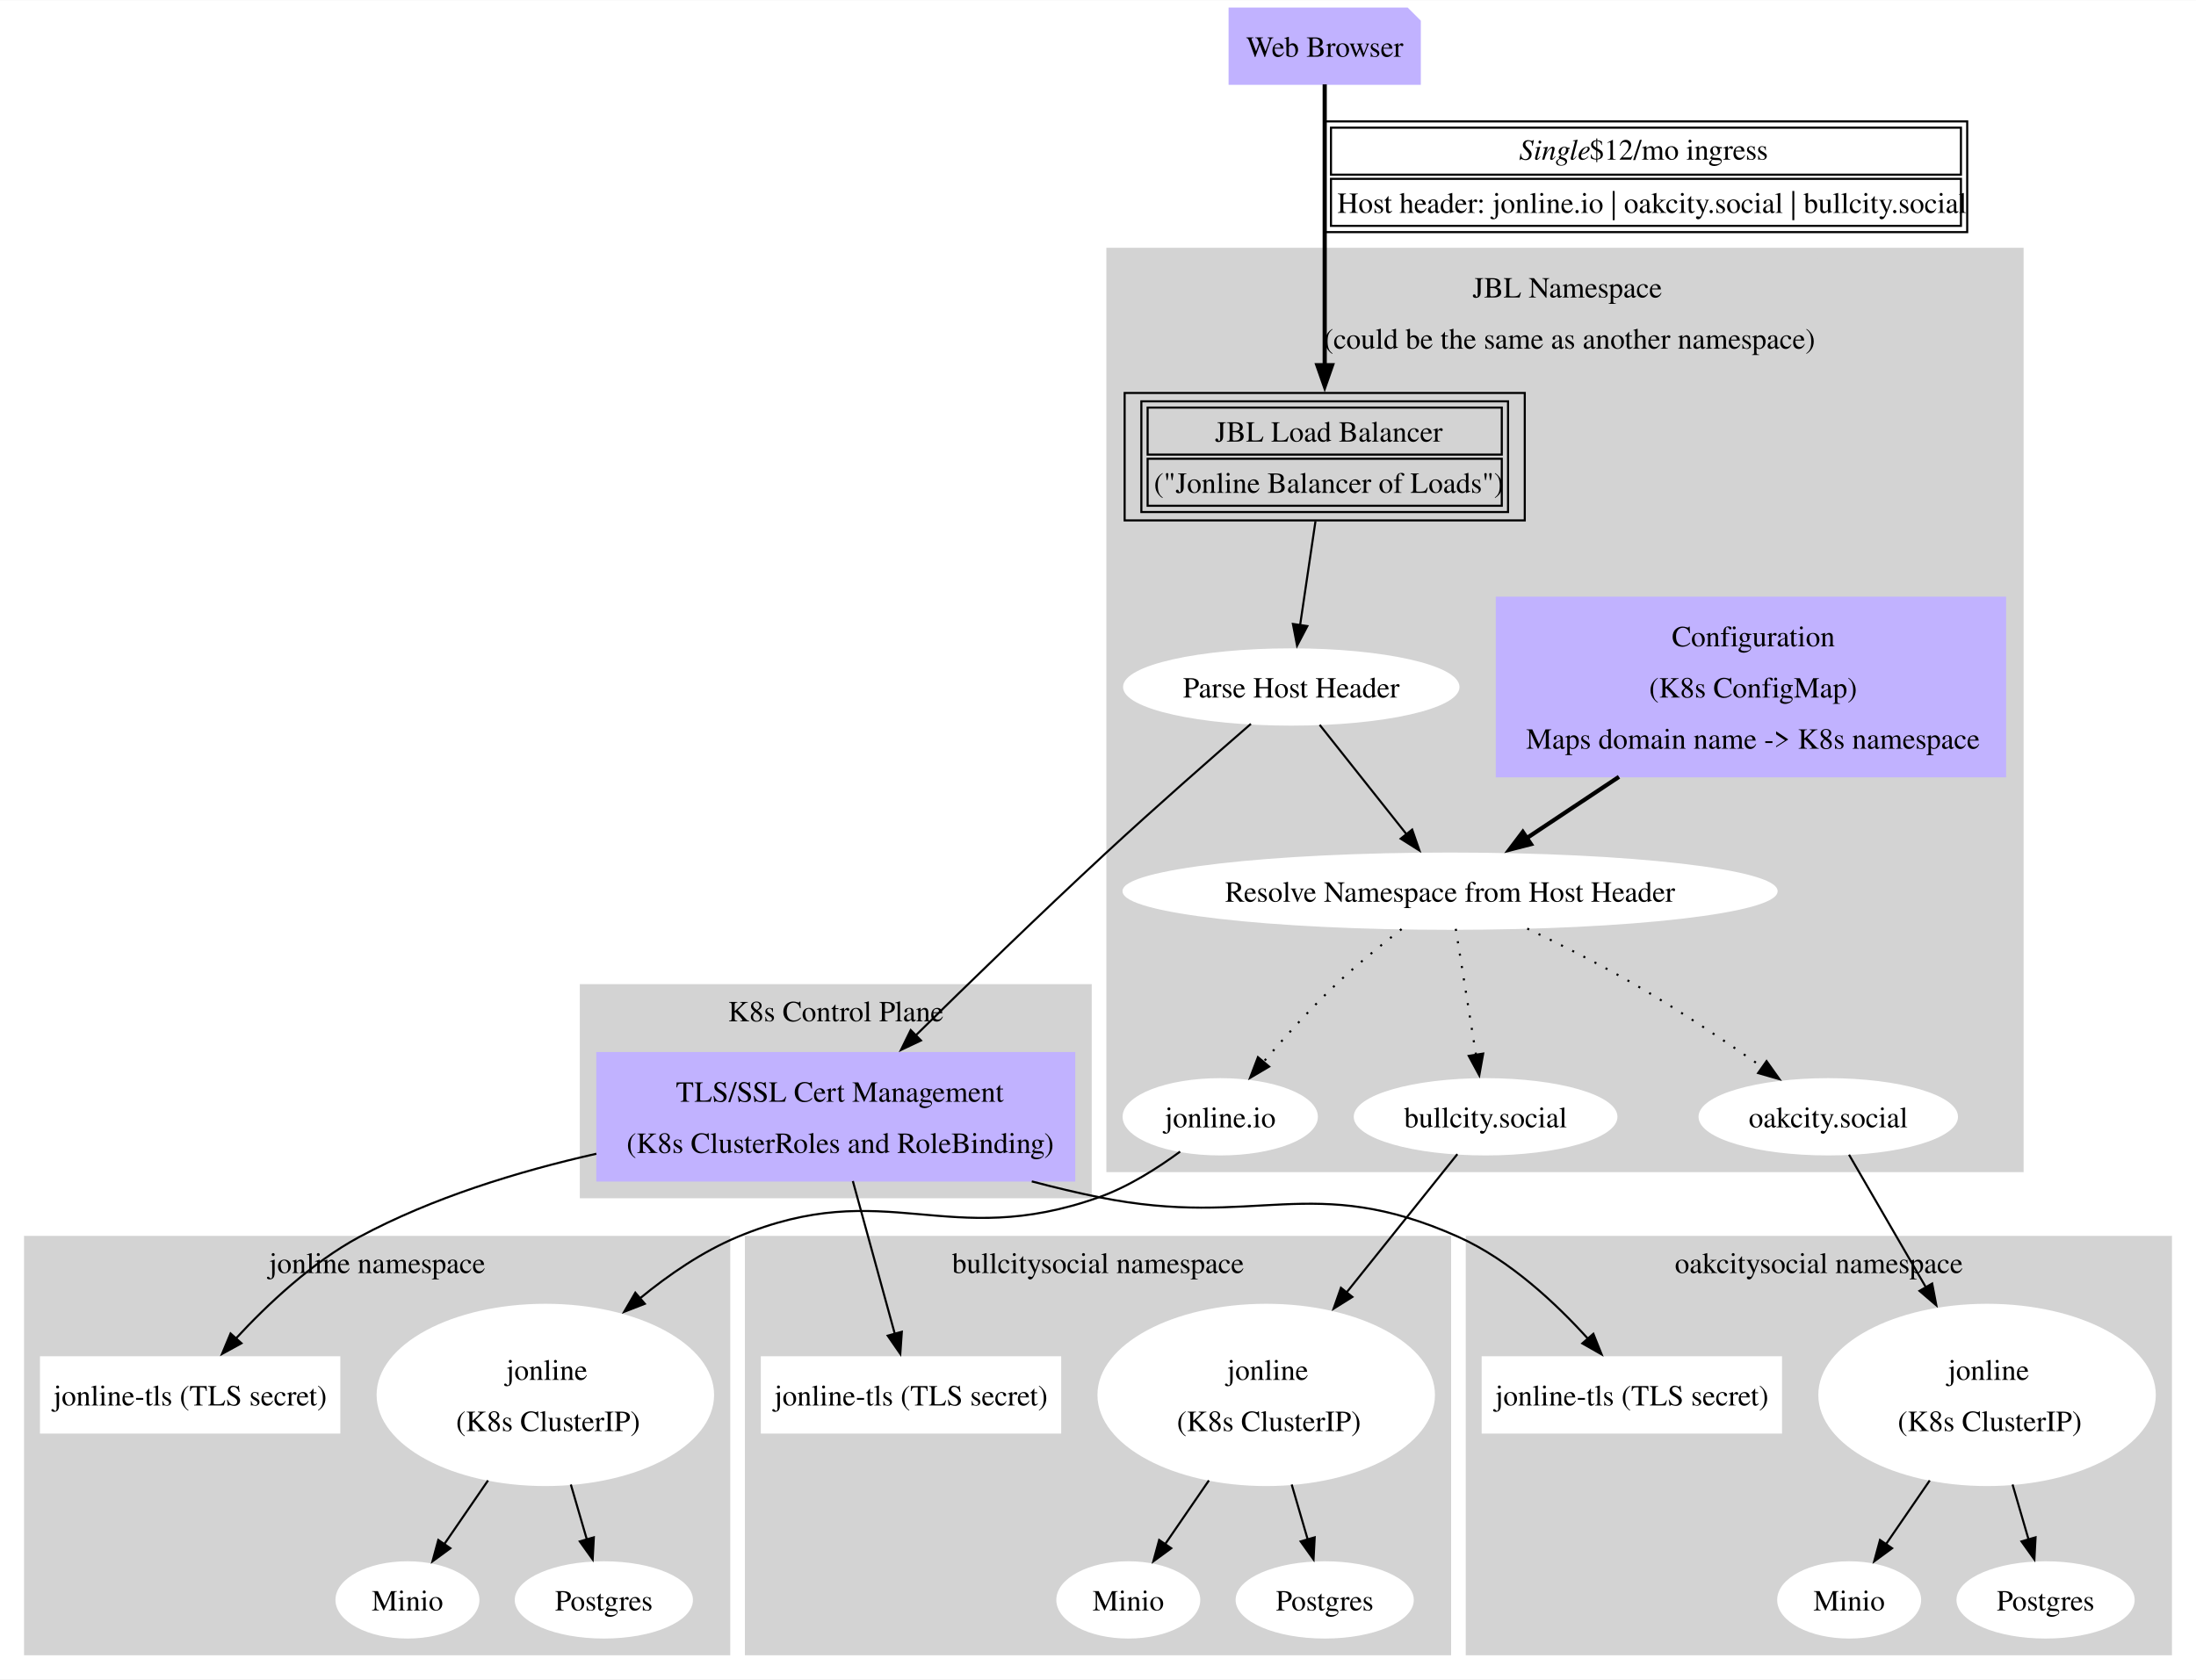
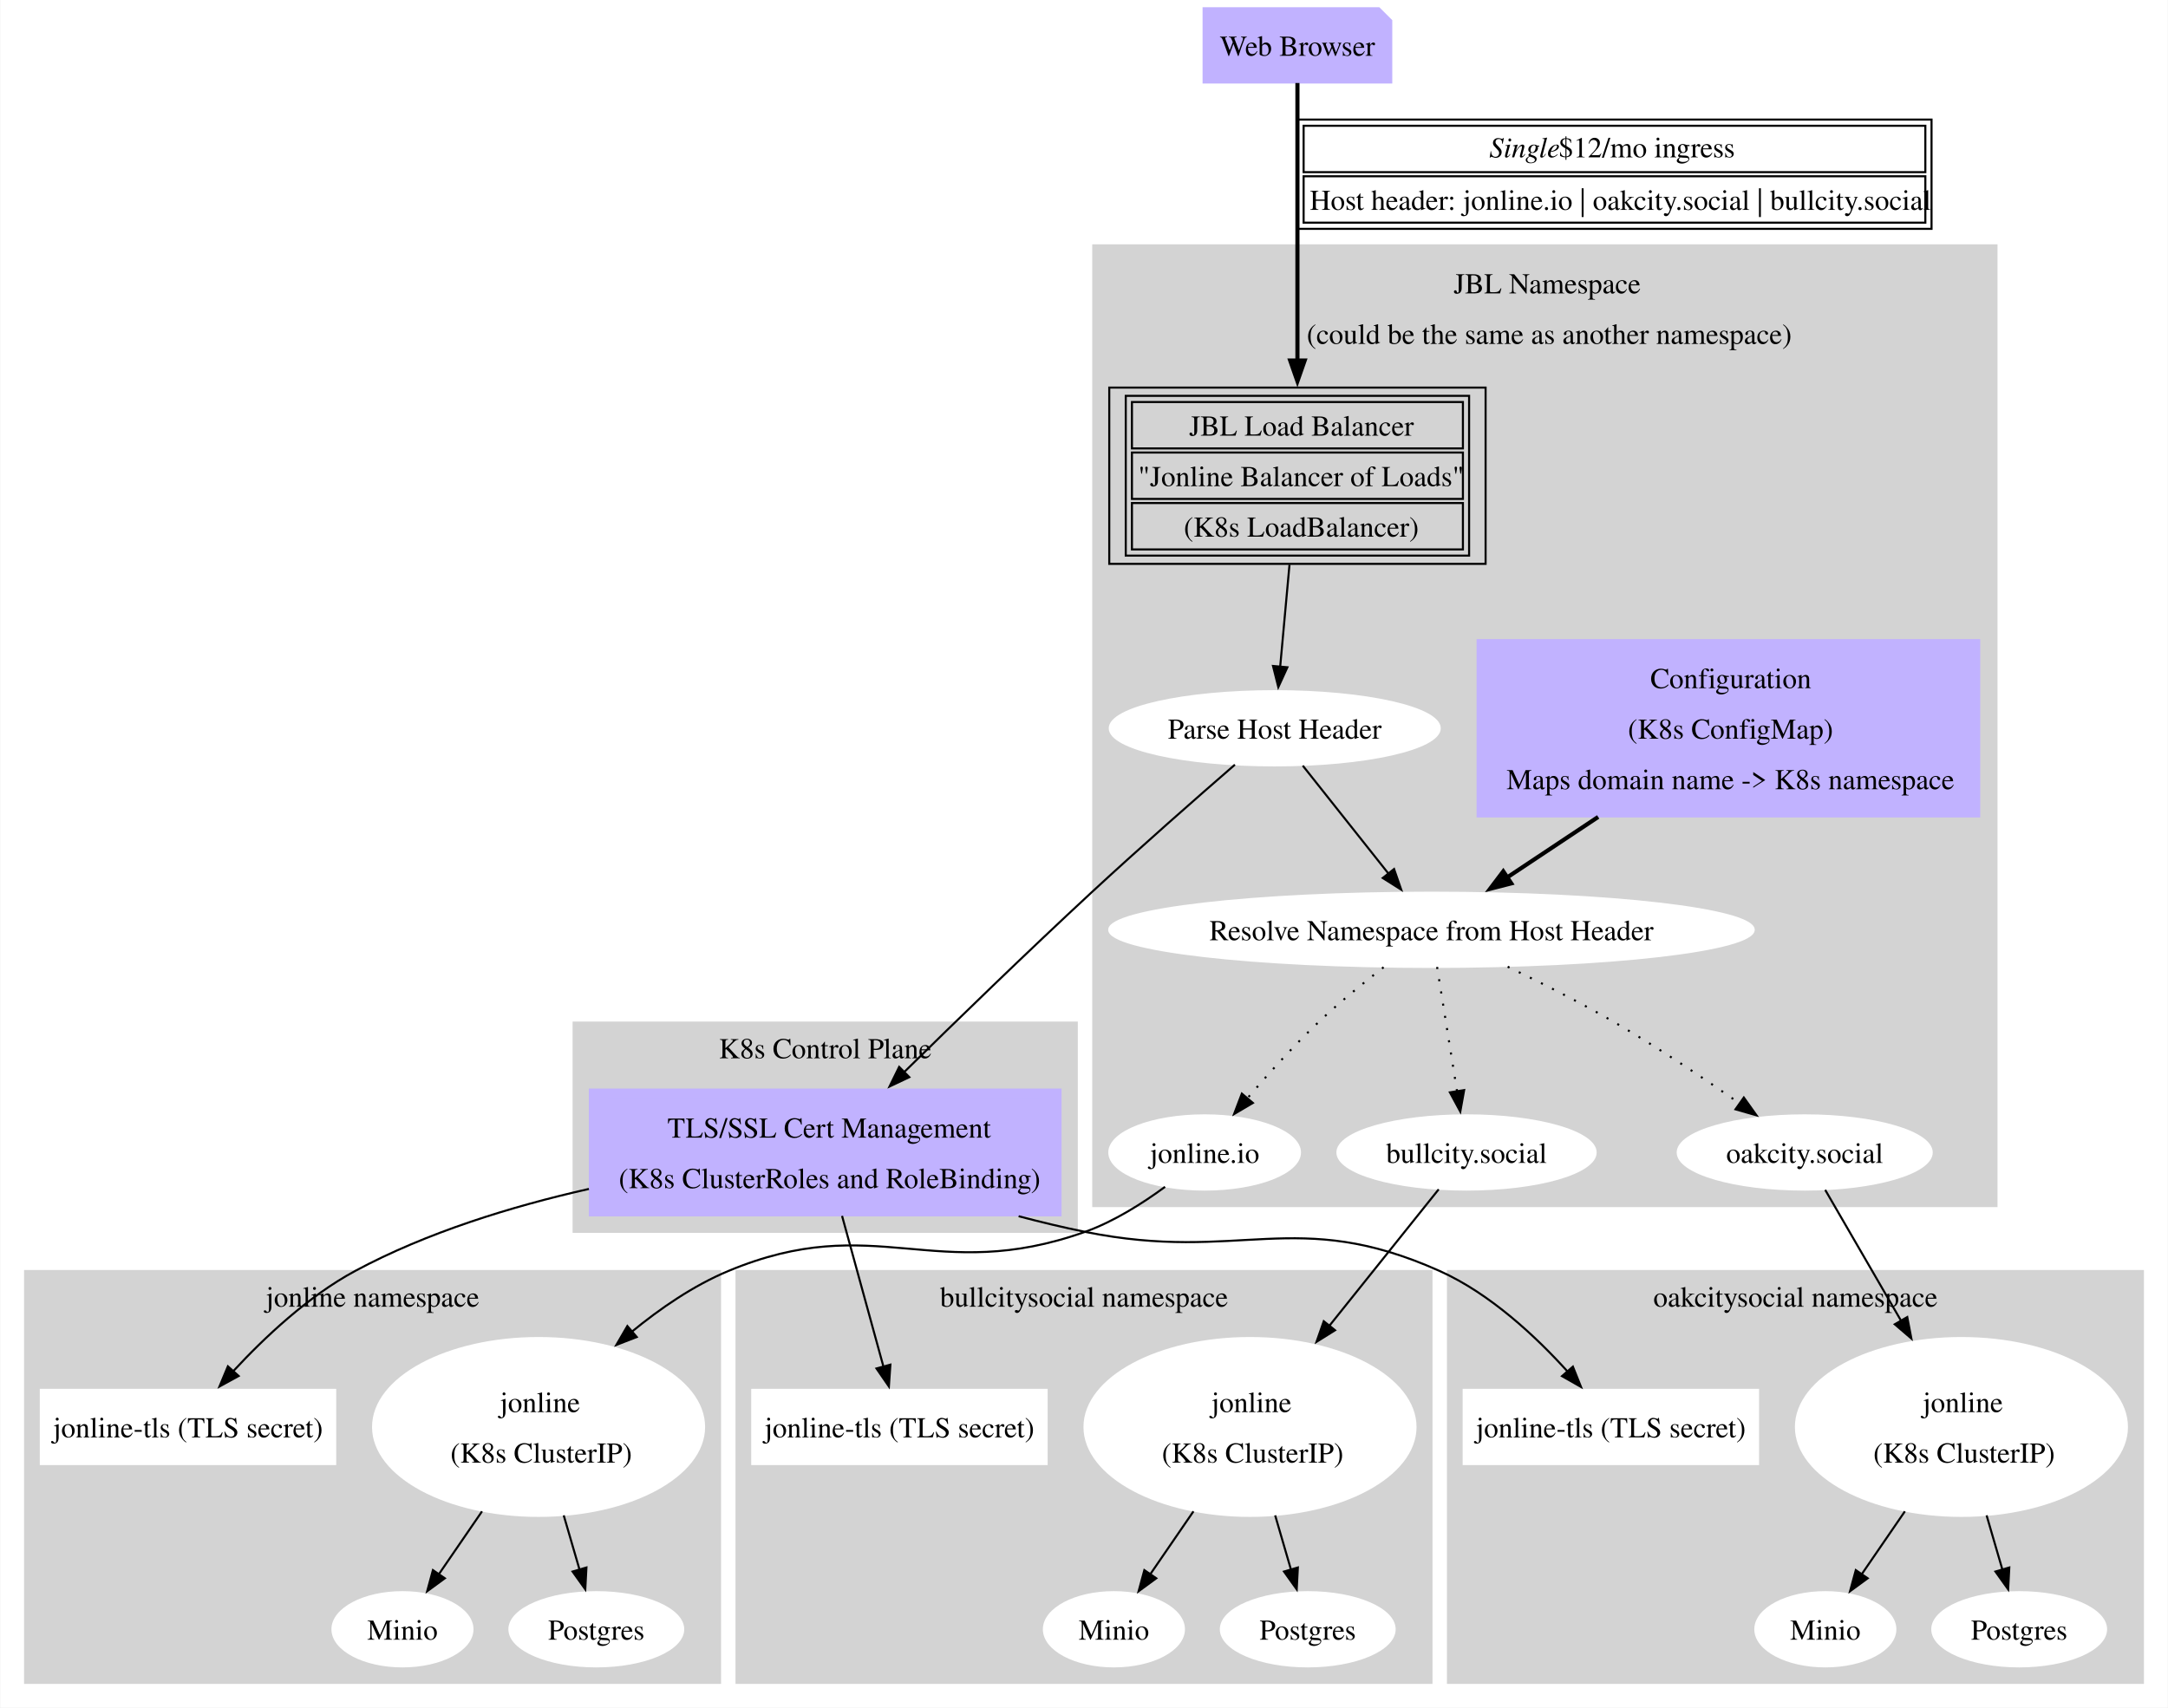
- <svg xmlns="http://www.w3.org/2000/svg" width="1051pt" height="804pt" viewBox="0.00 0.00 1051.00 803.77">
-   <g id="graph0" class="graph" transform="scale(1 1) rotate(0) translate(4 799.77)">
-     <polygon fill="white" stroke="none" points="-4,4 -4,-799.77 1047,-799.77 1047,4 -4,4" />
+ <svg xmlns="http://www.w3.org/2000/svg" width="1051pt" height="828pt" viewBox="0.00 0.00 1051.00 828.27">
+   <g id="graph0" class="graph" transform="scale(1 1) rotate(0) translate(4 824.27)">
+     <polygon fill="white" stroke="none" points="-4,4 -4,-824.27 1047,-824.27 1047,4 -4,4" />
    <g id="clust1" class="cluster">
-       <polygon fill="lightgrey" stroke="lightgrey" points="526,-239.27 526,-680.77 964,-680.77 964,-239.27 526,-239.27" />
+       <polygon fill="lightgrey" stroke="lightgrey" points="526,-239.27 526,-705.27 964,-705.27 964,-239.27 526,-239.27" />
+       <polygon fill="none" stroke="lightgrey" points="626.5,-675.77 626.5,-698.27 863.5,-698.27 863.5,-675.77 626.5,-675.77" />
+       <text text-anchor="start" x="700.75" y="-681.97" font-family="Times,serif" font-size="14.00">JBL Namespace</text>
      <polygon fill="none" stroke="lightgrey" points="626.5,-651.27 626.5,-673.77 863.5,-673.77 863.5,-651.27 626.5,-651.27" />
-       <text text-anchor="start" x="700.75" y="-657.47" font-family="Times,serif" font-size="14.00">JBL Namespace</text>
-       <polygon fill="none" stroke="lightgrey" points="626.5,-626.77 626.5,-649.27 863.5,-649.27 863.5,-626.77 626.5,-626.77" />
-       <text text-anchor="start" x="629.5" y="-632.97" font-family="Times,serif" font-size="14.00">(could be the same as another namespace)</text>
-       <polygon fill="none" stroke="lightgrey" points="623.5,-623.77 623.5,-676.77 866.5,-676.77 866.5,-623.77 623.5,-623.77" />
+       <text text-anchor="start" x="629.5" y="-657.47" font-family="Times,serif" font-size="14.00">(could be the same as another namespace)</text>
+       <polygon fill="none" stroke="lightgrey" points="623.5,-648.27 623.5,-701.27 866.5,-701.27 866.5,-648.27 623.5,-648.27" />
    </g>
    <g id="clust2" class="cluster">
      <polygon fill="lightgrey" stroke="lightgrey" points="274,-226.77 274,-328.27 518,-328.27 518,-226.77 274,-226.77" />
      <text text-anchor="middle" x="396" y="-310.97" font-family="Times,serif" font-size="14.00">K8s Control Plane</text>
    </g>
    <g id="clust3" class="cluster">
      <polygon fill="lightgrey" stroke="lightgrey" points="8,-8 8,-207.77 345,-207.77 345,-8 8,-8" />
      <text text-anchor="middle" x="176.5" y="-190.47" font-family="Times,serif" font-size="14.00">jonline namespace</text>
    </g>
    <g id="clust4" class="cluster">
      <polygon fill="lightgrey" stroke="lightgrey" points="698,-8 698,-207.77 1035,-207.77 1035,-8 698,-8" />
      <text text-anchor="middle" x="866.5" y="-190.47" font-family="Times,serif" font-size="14.00">oakcitysocial namespace</text>
    </g>
    <g id="clust5" class="cluster">
      <polygon fill="lightgrey" stroke="lightgrey" points="353,-8 353,-207.77 690,-207.77 690,-8 353,-8" />
      <text text-anchor="middle" x="521.5" y="-190.47" font-family="Times,serif" font-size="14.00">bullcitysocial namespace</text>
    </g>
    <g id="node1" class="node">
-       <polygon fill="#c1b2ff" stroke="#c1b2ff" points="669.5,-795.77 584.5,-795.77 584.5,-759.77 675.5,-759.77 675.5,-789.77 669.5,-795.77" />
-       <polyline fill="none" stroke="#c1b2ff" points="669.5,-795.77 669.5,-789.77" />
-       <polyline fill="none" stroke="#c1b2ff" points="675.5,-789.77 669.5,-789.77" />
-       <text text-anchor="middle" x="630" y="-772.72" font-family="Times,serif" font-size="14.00">Web Browser</text>
+       <polygon fill="#c1b2ff" stroke="#c1b2ff" points="664.5,-820.27 579.5,-820.27 579.5,-784.27 670.5,-784.27 670.5,-814.27 664.5,-820.27" />
+       <polyline fill="none" stroke="#c1b2ff" points="664.5,-820.27 664.5,-814.27" />
+       <polyline fill="none" stroke="#c1b2ff" points="670.5,-814.27 664.5,-814.27" />
+       <text text-anchor="middle" x="625" y="-797.22" font-family="Times,serif" font-size="14.00">Web Browser</text>
    </g>
    <g id="node2" class="node">
-       <polygon fill="none" stroke="black" points="725.75,-611.77 534.25,-611.77 534.25,-550.77 725.75,-550.77 725.75,-611.77" />
-       <polygon fill="none" stroke="black" points="545.25,-582.27 545.25,-604.77 714.75,-604.77 714.75,-582.27 545.25,-582.27" />
-       <text text-anchor="start" x="577.5" y="-588.47" font-family="Times,serif" font-size="14.00">JBL Load Balancer</text>
-       <polygon fill="none" stroke="black" points="545.25,-557.77 545.25,-580.27 714.75,-580.27 714.75,-557.77 545.25,-557.77" />
-       <text text-anchor="start" x="548.25" y="-563.97" font-family="Times,serif" font-size="14.00">("Jonline Balancer of Loads")</text>
-       <polygon fill="none" stroke="black" points="542.25,-554.77 542.25,-607.77 717.75,-607.77 717.75,-554.77 542.25,-554.77" />
+       <polygon fill="none" stroke="black" points="716.25,-636.27 533.75,-636.27 533.75,-550.77 716.25,-550.77 716.25,-636.27" />
+       <polygon fill="none" stroke="black" points="544.75,-606.77 544.75,-629.27 705.25,-629.27 705.25,-606.77 544.75,-606.77" />
+       <text text-anchor="start" x="572.5" y="-612.97" font-family="Times,serif" font-size="14.00">JBL Load Balancer</text>
+       <polygon fill="none" stroke="black" points="544.75,-582.27 544.75,-604.77 705.25,-604.77 705.25,-582.27 544.75,-582.27" />
+       <text text-anchor="start" x="547.75" y="-588.47" font-family="Times,serif" font-size="14.00">"Jonline Balancer of Loads"</text>
+       <polygon fill="none" stroke="black" points="544.75,-557.77 544.75,-580.27 705.25,-580.27 705.25,-557.77 544.75,-557.77" />
+       <text text-anchor="start" x="569.88" y="-563.97" font-family="Times,serif" font-size="14.00">(K8s LoadBalancer)</text>
+       <polygon fill="none" stroke="black" points="541.75,-554.77 541.75,-632.27 708.25,-632.27 708.25,-554.77 541.75,-554.77" />
    </g>
    <g id="edge1" class="edge">
-       <path fill="none" stroke="black" stroke-width="2" d="M630,-759.51C630,-729.17 630,-665.51 630,-623.32" />
-       <polygon fill="black" stroke="black" stroke-width="2" points="633.5,-625.06 630,-615.06 626.5,-625.06 633.5,-625.06" />
-       <polygon fill="none" stroke="black" points="633,-716.27 633,-738.77 934.5,-738.77 934.5,-716.27 633,-716.27" />
-       <text text-anchor="start" x="723" y="-723.47" font-family="Times,serif" font-style="italic" font-size="14.00">Single</text>
-       <text text-anchor="start" x="756.75" y="-723.47" font-family="Times,serif" font-size="14.00"> $12/mo ingress</text>
-       <polygon fill="none" stroke="black" points="633,-691.77 633,-714.27 934.5,-714.27 934.5,-691.77 633,-691.77" />
-       <text text-anchor="start" x="636" y="-697.97" font-family="Times,serif" font-size="14.00">Host header: jonline.io | oakcity.social | bullcity.social</text>
-       <polygon fill="none" stroke="black" points="630,-688.77 630,-741.77 937.5,-741.77 937.5,-688.77 630,-688.77" />
+       <path fill="none" stroke="black" stroke-width="2" d="M625,-784C625,-754.35 625,-692.65 625,-647.69" />
+       <polygon fill="black" stroke="black" stroke-width="2" points="628.5,-649.39 625,-639.39 621.5,-649.39 628.5,-649.39" />
+       <polygon fill="none" stroke="black" points="628,-740.77 628,-763.27 929.5,-763.27 929.5,-740.77 628,-740.77" />
+       <text text-anchor="start" x="718" y="-747.97" font-family="Times,serif" font-style="italic" font-size="14.00">Single</text>
+       <text text-anchor="start" x="751.75" y="-747.97" font-family="Times,serif" font-size="14.00"> $12/mo ingress</text>
+       <polygon fill="none" stroke="black" points="628,-716.27 628,-738.77 929.5,-738.77 929.5,-716.27 628,-716.27" />
+       <text text-anchor="start" x="631" y="-722.47" font-family="Times,serif" font-size="14.00">Host header: jonline.io | oakcity.social | bullcity.social</text>
+       <polygon fill="none" stroke="black" points="625,-713.27 625,-766.27 932.5,-766.27 932.5,-713.27 625,-713.27" />
    </g>
    <g id="node5" class="node">
      <ellipse fill="white" stroke="white" cx="614" cy="-471.02" rx="80.01" ry="18" />
      <text text-anchor="middle" x="614" y="-465.97" font-family="Times,serif" font-size="14.00">Parse Host Header</text>
    </g>
    <g id="edge3" class="edge">
-       <path fill="none" stroke="black" d="M625.59,-550.4C623.27,-534.74 620.45,-515.67 618.17,-500.26" />
-       <polygon fill="black" stroke="black" points="621.7,-500.18 616.78,-490.8 614.78,-501.2 621.7,-500.18" />
+       <path fill="none" stroke="black" d="M621.15,-550.37C619.65,-533.88 617.96,-515.39 616.6,-500.51" />
+       <polygon fill="black" stroke="black" points="620.13,-500.61 615.73,-490.97 613.15,-501.25 620.13,-500.61" />
    </g>
    <g id="node3" class="node">
      <polygon fill="#c1b2ff" stroke="#c1b2ff" points="955.62,-513.77 712.38,-513.77 712.38,-428.27 955.62,-428.27 955.62,-513.77" />
      <polygon fill="none" stroke="#c1b2ff" points="723.38,-484.27 723.38,-506.77 944.62,-506.77 944.62,-484.27 723.38,-484.27" />
      <text text-anchor="start" x="796.12" y="-490.47" font-family="Times,serif" font-size="14.00">Configuration</text>
      <polygon fill="none" stroke="#c1b2ff" points="723.38,-459.77 723.38,-482.27 944.62,-482.27 944.62,-459.77 723.38,-459.77" />
      <text text-anchor="start" x="785.25" y="-465.97" font-family="Times,serif" font-size="14.00">(K8s ConfigMap)</text>
      <polygon fill="none" stroke="#c1b2ff" points="723.38,-435.27 723.38,-457.77 944.62,-457.77 944.62,-435.27 723.38,-435.27" />
      <text text-anchor="start" x="726.38" y="-441.47" font-family="Times,serif" font-size="14.00">Maps domain name -&gt; K8s namespace</text>
      <polygon fill="none" stroke="#c1b2ff" points="720.38,-432.27 720.38,-509.77 947.62,-509.77 947.62,-432.27 720.38,-432.27" />
    </g>
    <g id="node4" class="node">
      <ellipse fill="white" stroke="white" cx="690" cy="-373.27" rx="156.27" ry="18" />
      <text text-anchor="middle" x="690" y="-368.22" font-family="Times,serif" font-size="14.00">Resolve Namespace from Host Header</text>
    </g>
    <g id="edge2" class="edge">
      <path fill="none" stroke="black" stroke-width="2" d="M770.84,-428.02C755.27,-417.67 739.15,-406.95 725.43,-397.83" />
      <polygon fill="black" stroke="black" stroke-width="2" points="728.7,-395.79 718.43,-393.17 724.82,-401.62 728.7,-395.79" />
    </g>
    <g id="node6" class="node">
      <ellipse fill="white" stroke="white" cx="580" cy="-265.27" rx="46.23" ry="18" />
      <text text-anchor="middle" x="580" y="-260.22" font-family="Times,serif" font-size="14.00">jonline.io</text>
    </g>
    <g id="edge5" class="edge">
      <path fill="none" stroke="black" stroke-dasharray="1,5" d="M666.79,-355.12C656.7,-347.3 644.93,-337.7 635,-328.27 622.98,-316.85 610.64,-303.15 600.71,-291.54" />
      <polygon fill="black" stroke="black" points="603.4,-289.3 594.28,-283.91 598.05,-293.81 603.4,-289.3" />
    </g>
    <g id="node7" class="node">
      <ellipse fill="white" stroke="white" cx="871" cy="-265.27" rx="61.59" ry="18" />
      <text text-anchor="middle" x="871" y="-260.22" font-family="Times,serif" font-size="14.00">oakcity.social</text>
    </g>
    <g id="edge6" class="edge">
      <path fill="none" stroke="black" stroke-dasharray="1,5" d="M726.95,-355.37C743.18,-347.59 762.31,-337.96 779,-328.27 799.8,-316.19 822.2,-301.14 839.69,-288.9" />
      <polygon fill="black" stroke="black" points="841.47,-291.92 847.62,-283.29 837.43,-286.2 841.47,-291.92" />
    </g>
    <g id="node8" class="node">
      <ellipse fill="white" stroke="white" cx="707" cy="-265.27" rx="62.61" ry="18" />
      <text text-anchor="middle" x="707" y="-260.22" font-family="Times,serif" font-size="14.00">bullcity.social</text>
    </g>
    <g id="edge7" class="edge">
      <path fill="none" stroke="black" stroke-dasharray="1,5" d="M692.73,-355.24C695.34,-338.95 699.33,-314.09 702.43,-294.78" />
      <polygon fill="black" stroke="black" points="705.85,-295.53 703.98,-285.1 698.94,-294.42 705.85,-295.53" />
    </g>
    <g id="edge4" class="edge">
      <path fill="none" stroke="black" d="M627.59,-452.9C639.19,-438.28 656.05,-417.04 669.32,-400.31" />
      <polygon fill="black" stroke="black" points="671.86,-402.75 675.33,-392.75 666.37,-398.4 671.86,-402.75" />
    </g>
    <g id="node9" class="node">
      <polygon fill="#c1b2ff" stroke="#c1b2ff" points="510.12,-295.77 281.88,-295.77 281.88,-234.77 510.12,-234.77 510.12,-295.77" />
      <polygon fill="none" stroke="#c1b2ff" points="292.88,-266.27 292.88,-288.77 499.12,-288.77 499.12,-266.27 292.88,-266.27" />
      <text text-anchor="start" x="319.5" y="-272.47" font-family="Times,serif" font-size="14.00">TLS/SSL Cert Management</text>
      <polygon fill="none" stroke="#c1b2ff" points="292.88,-241.77 292.88,-264.27 499.12,-264.27 499.12,-241.77 292.88,-241.77" />
      <text text-anchor="start" x="295.88" y="-247.97" font-family="Times,serif" font-size="14.00">(K8s ClusterRoles and RoleBinding)</text>
      <polygon fill="none" stroke="#c1b2ff" points="289.88,-238.77 289.88,-291.77 502.12,-291.77 502.12,-238.77 289.88,-238.77" />
    </g>
    <g id="edge11" class="edge">
      <path fill="none" stroke="black" d="M594.68,-453.37C576.5,-437.59 548.62,-413.14 525,-391.27 493.93,-362.49 459.52,-329.07 434.06,-304.03" />
      <polygon fill="black" stroke="black" points="436.78,-301.8 427.2,-297.27 431.87,-306.78 436.78,-301.8" />
    </g>
    <g id="node10" class="node">
      <ellipse fill="white" stroke="white" cx="257" cy="-132.13" rx="80.26" ry="43.13" />
      <polygon fill="none" stroke="white" points="211.25,-133.13 211.25,-155.63 302.75,-155.63 302.75,-133.13 211.25,-133.13" />
      <text text-anchor="start" x="238.25" y="-139.33" font-family="Times,serif" font-size="14.00">jonline</text>
      <polygon fill="none" stroke="white" points="211.25,-108.63 211.25,-131.13 302.75,-131.13 302.75,-108.63 211.25,-108.63" />
      <text text-anchor="start" x="214.25" y="-114.83" font-family="Times,serif" font-size="14.00">(K8s ClusterIP)</text>
      <polygon fill="none" stroke="white" points="208.25,-105.63 208.25,-158.63 305.75,-158.63 305.75,-105.63 208.25,-105.63" />
    </g>
    <g id="edge10" class="edge">
      <path fill="none" stroke="black" d="M560.81,-248.61C550.05,-240.7 536.01,-231.75 522,-226.77 449.12,-200.85 420.38,-237.57 349,-207.77 332.18,-200.75 315.98,-189.64 301.99,-178.13" />
      <polygon fill="black" stroke="black" points="304.61,-175.76 294.73,-171.92 300.06,-181.08 304.61,-175.76" />
    </g>
    <g id="node14" class="node">
      <ellipse fill="white" stroke="white" cx="947" cy="-132.13" rx="80.26" ry="43.13" />
      <polygon fill="none" stroke="white" points="901.25,-133.13 901.25,-155.63 992.75,-155.63 992.75,-133.13 901.25,-133.13" />
      <text text-anchor="start" x="928.25" y="-139.33" font-family="Times,serif" font-size="14.00">jonline</text>
      <polygon fill="none" stroke="white" points="901.25,-108.63 901.25,-131.13 992.75,-131.13 992.75,-108.63 901.25,-108.63" />
      <text text-anchor="start" x="904.25" y="-114.83" font-family="Times,serif" font-size="14.00">(K8s ClusterIP)</text>
      <polygon fill="none" stroke="white" points="898.25,-105.63 898.25,-158.63 995.75,-158.63 995.75,-105.63 898.25,-105.63" />
    </g>
    <g id="edge14" class="edge">
      <path fill="none" stroke="black" d="M880.94,-247.12C890.29,-230.98 904.78,-205.98 917.81,-183.5" />
      <polygon fill="black" stroke="black" points="920.73,-185.44 922.72,-175.03 914.67,-181.93 920.73,-185.44" />
    </g>
    <g id="node18" class="node">
      <ellipse fill="white" stroke="white" cx="602" cy="-132.13" rx="80.26" ry="43.13" />
      <polygon fill="none" stroke="white" points="556.25,-133.13 556.25,-155.63 647.75,-155.63 647.75,-133.13 556.25,-133.13" />
      <text text-anchor="start" x="583.25" y="-139.33" font-family="Times,serif" font-size="14.00">jonline</text>
      <polygon fill="none" stroke="white" points="556.25,-108.63 556.25,-131.13 647.75,-131.13 647.75,-108.63 556.25,-108.63" />
      <text text-anchor="start" x="559.25" y="-114.83" font-family="Times,serif" font-size="14.00">(K8s ClusterIP)</text>
      <polygon fill="none" stroke="white" points="553.25,-105.63 553.25,-158.63 650.75,-158.63 650.75,-105.63 553.25,-105.63" />
    </g>
    <g id="edge17" class="edge">
      <path fill="none" stroke="black" d="M693.49,-247.39C680.08,-230.65 658.9,-204.19 640.29,-180.96" />
      <polygon fill="black" stroke="black" points="643.24,-179.04 634.26,-173.42 637.77,-183.41 643.24,-179.04" />
    </g>
    <g id="node13" class="node">
      <polygon fill="white" stroke="white" points="158.38,-150.13 15.62,-150.13 15.62,-114.13 158.38,-114.13 158.38,-150.13" />
      <text text-anchor="middle" x="87" y="-127.08" font-family="Times,serif" font-size="14.00">jonline-tls (TLS secret)</text>
    </g>
    <g id="edge18" class="edge">
      <path fill="none" stroke="black" d="M281.42,-247.58C243.79,-239.1 202.74,-226.46 168,-207.77 145.27,-195.53 123.99,-175.45 108.95,-159.19" />
      <polygon fill="black" stroke="black" points="111.56,-156.86 102.27,-151.76 106.35,-161.54 111.56,-156.86" />
    </g>
    <g id="node17" class="node">
      <polygon fill="white" stroke="white" points="848.38,-150.13 705.62,-150.13 705.62,-114.13 848.38,-114.13 848.38,-150.13" />
      <text text-anchor="middle" x="777" y="-127.08" font-family="Times,serif" font-size="14.00">jonline-tls (TLS secret)</text>
    </g>
    <g id="edge19" class="edge">
      <path fill="none" stroke="black" d="M489.8,-234.35C500.59,-231.5 511.49,-228.89 522,-226.77 597.38,-211.51 623.81,-239.21 694,-207.77 718.55,-196.77 740.88,-175.76 756.18,-158.82" />
      <polygon fill="black" stroke="black" points="758.58,-161.39 762.52,-151.55 753.3,-156.79 758.58,-161.39" />
    </g>
    <g id="node21" class="node">
      <polygon fill="white" stroke="white" points="503.38,-150.13 360.62,-150.13 360.62,-114.13 503.38,-114.13 503.38,-150.13" />
      <text text-anchor="middle" x="432" y="-127.08" font-family="Times,serif" font-size="14.00">jonline-tls (TLS secret)</text>
    </g>
    <g id="edge20" class="edge">
      <path fill="none" stroke="black" d="M404.17,-234.51C410.19,-212.58 418.33,-182.93 424.25,-161.37" />
      <polygon fill="black" stroke="black" points="427.61,-162.35 426.88,-151.78 420.86,-160.5 427.61,-162.35" />
    </g>
    <g id="node11" class="node">
      <ellipse fill="white" stroke="white" cx="191" cy="-34" rx="33.95" ry="18" />
      <text text-anchor="middle" x="191" y="-28.95" font-family="Times,serif" font-size="14.00">Minio</text>
    </g>
    <g id="edge8" class="edge">
      <path fill="none" stroke="black" d="M229.58,-91.2C222.43,-80.79 214.92,-69.85 208.45,-60.42" />
      <polygon fill="black" stroke="black" points="211.54,-58.73 202.99,-52.47 205.77,-62.69 211.54,-58.73" />
    </g>
    <g id="node12" class="node">
      <ellipse fill="white" stroke="white" cx="285" cy="-34" rx="42.14" ry="18" />
      <text text-anchor="middle" x="285" y="-28.95" font-family="Times,serif" font-size="14.00">Postgres</text>
    </g>
    <g id="edge9" class="edge">
      <path fill="none" stroke="black" d="M269.2,-89.25C271.8,-80.31 274.49,-71.07 276.9,-62.82" />
      <polygon fill="black" stroke="black" points="280.21,-63.96 279.65,-53.38 273.49,-62 280.21,-63.96" />
    </g>
    <g id="node15" class="node">
      <ellipse fill="white" stroke="white" cx="881" cy="-34" rx="33.95" ry="18" />
      <text text-anchor="middle" x="881" y="-28.95" font-family="Times,serif" font-size="14.00">Minio</text>
    </g>
    <g id="edge12" class="edge">
      <path fill="none" stroke="black" d="M919.58,-91.2C912.43,-80.79 904.92,-69.85 898.45,-60.42" />
      <polygon fill="black" stroke="black" points="901.54,-58.73 892.99,-52.47 895.77,-62.69 901.54,-58.73" />
    </g>
    <g id="node16" class="node">
      <ellipse fill="white" stroke="white" cx="975" cy="-34" rx="42.14" ry="18" />
      <text text-anchor="middle" x="975" y="-28.95" font-family="Times,serif" font-size="14.00">Postgres</text>
    </g>
    <g id="edge13" class="edge">
      <path fill="none" stroke="black" d="M959.2,-89.25C961.8,-80.31 964.49,-71.07 966.9,-62.82" />
      <polygon fill="black" stroke="black" points="970.21,-63.96 969.65,-53.38 963.49,-62 970.21,-63.96" />
    </g>
    <g id="node19" class="node">
      <ellipse fill="white" stroke="white" cx="536" cy="-34" rx="33.95" ry="18" />
      <text text-anchor="middle" x="536" y="-28.95" font-family="Times,serif" font-size="14.00">Minio</text>
    </g>
    <g id="edge15" class="edge">
      <path fill="none" stroke="black" d="M574.58,-91.2C567.43,-80.79 559.92,-69.85 553.45,-60.42" />
      <polygon fill="black" stroke="black" points="556.54,-58.73 547.99,-52.47 550.77,-62.69 556.54,-58.73" />
    </g>
    <g id="node20" class="node">
      <ellipse fill="white" stroke="white" cx="630" cy="-34" rx="42.14" ry="18" />
      <text text-anchor="middle" x="630" y="-28.95" font-family="Times,serif" font-size="14.00">Postgres</text>
    </g>
    <g id="edge16" class="edge">
      <path fill="none" stroke="black" d="M614.2,-89.25C616.8,-80.31 619.49,-71.07 621.9,-62.82" />
      <polygon fill="black" stroke="black" points="625.21,-63.96 624.65,-53.38 618.49,-62 625.21,-63.96" />
    </g>
  </g>
</svg>
